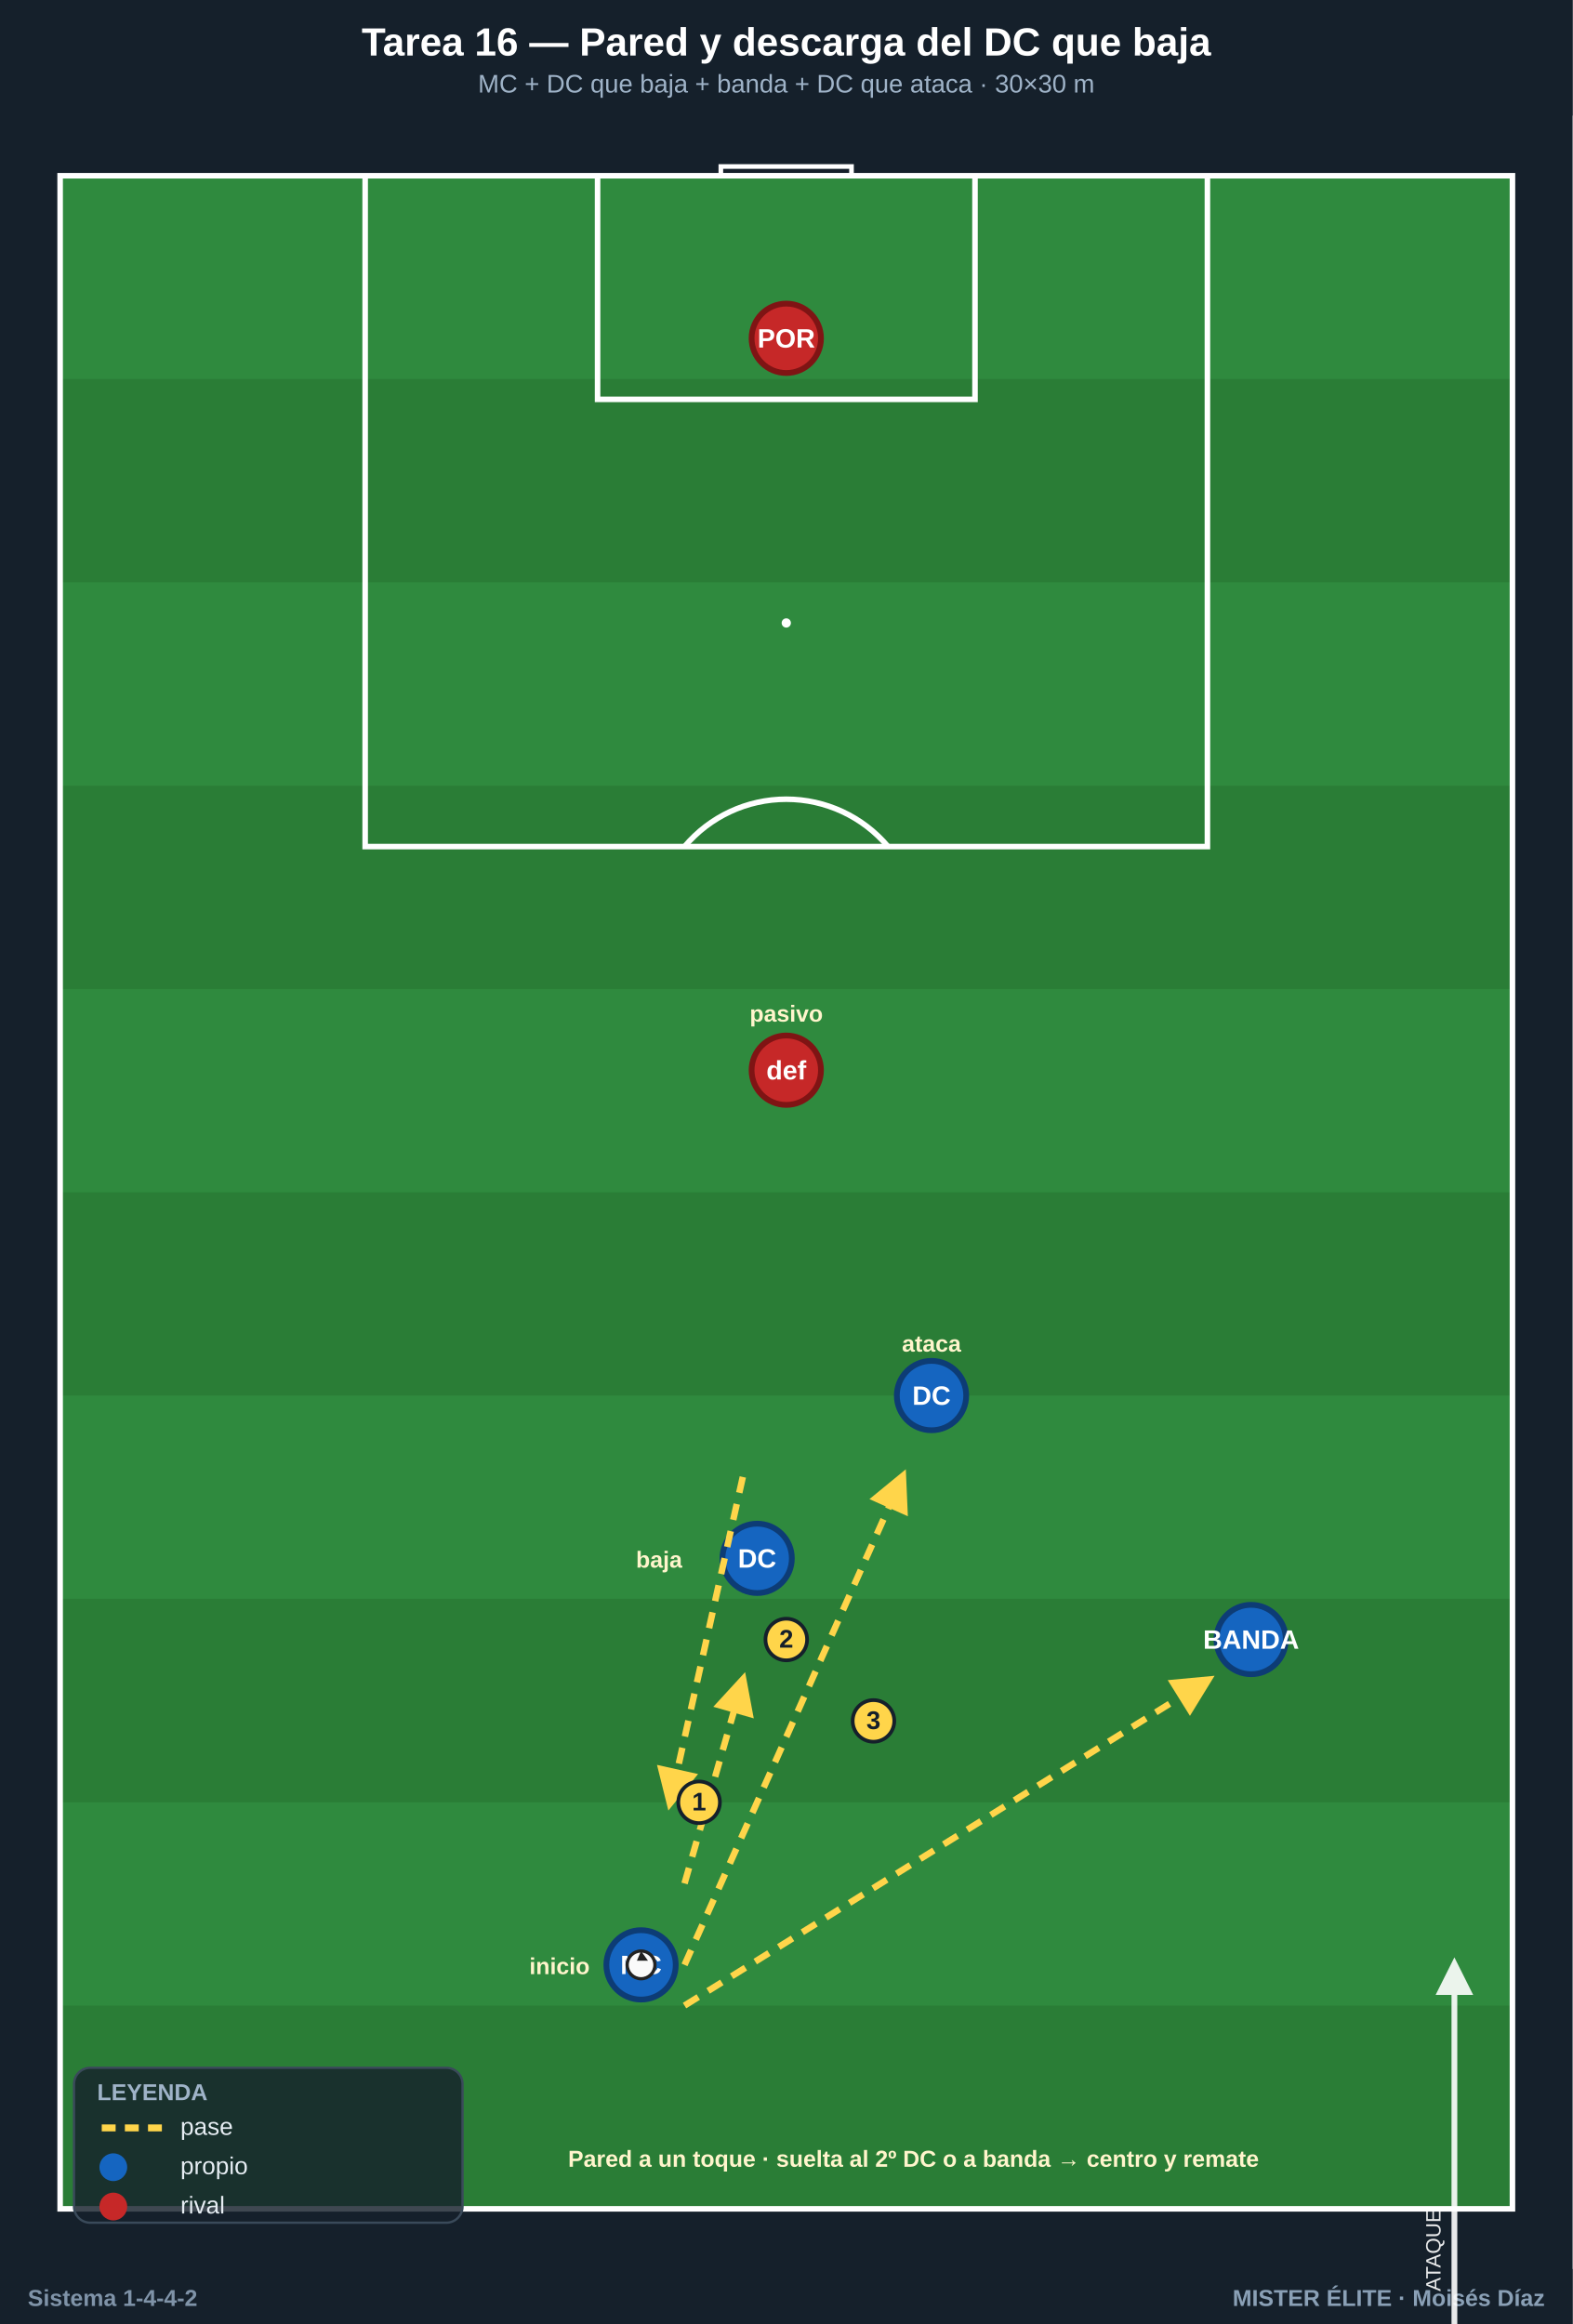
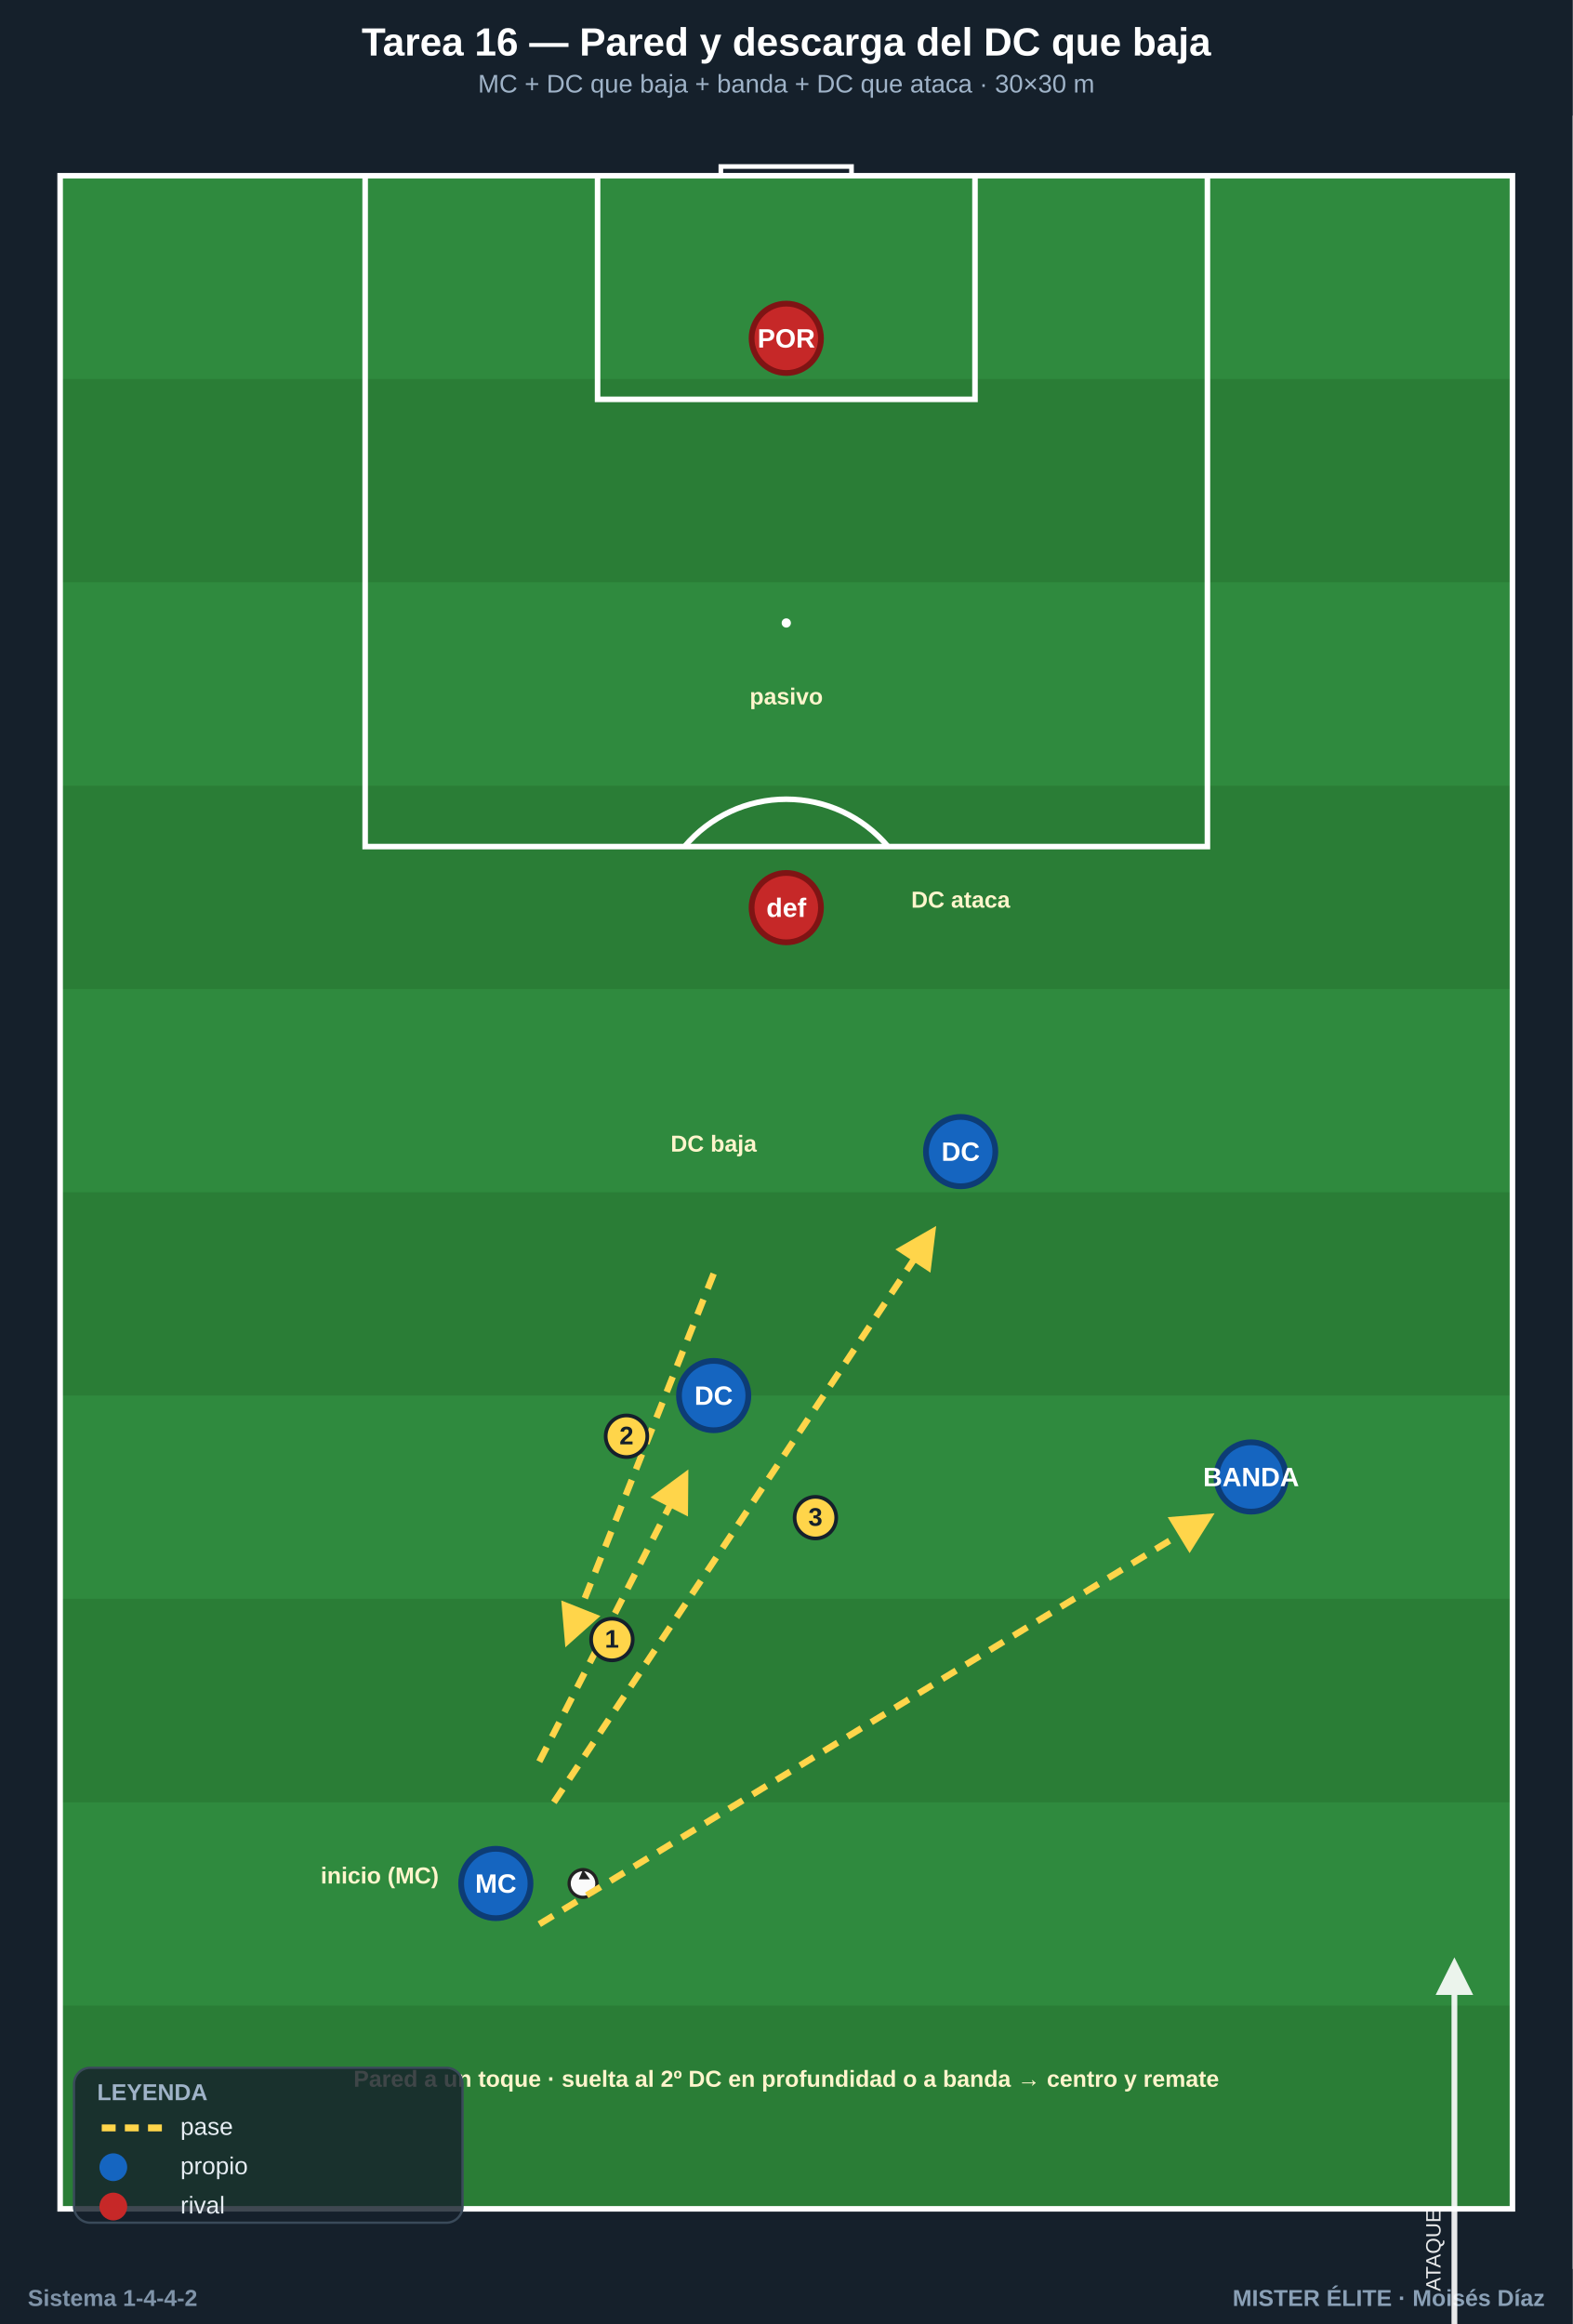
<svg xmlns="http://www.w3.org/2000/svg" viewBox="0 0 680 1005" width="680" height="1005" font-family="Segoe UI,Arial,sans-serif">
  <defs>
    <linearGradient id="sky" x1="0" y1="0" x2="0" y2="1">
      <stop offset="0" stop-color="#2f8a3e" />
      <stop offset="1" stop-color="#2b8139" />
    </linearGradient>
    <marker id="ah_pass" viewBox="0 0 10 10" refX="8" refY="5" markerWidth="6.5" markerHeight="6.5" orient="auto-start-reverse">
      <path d="M0,0 L10,5 L0,10 z" fill="#ffd54a" />
    </marker>
    <marker id="ah_run" viewBox="0 0 10 10" refX="8" refY="5" markerWidth="6.5" markerHeight="6.5" orient="auto-start-reverse">
      <path d="M0,0 L10,5 L0,10 z" fill="#ffffff" />
    </marker>
    <marker id="ah_drive" viewBox="0 0 10 10" refX="8" refY="5" markerWidth="6.5" markerHeight="6.5" orient="auto-start-reverse">
      <path d="M0,0 L10,5 L0,10 z" fill="#7ee0ff" />
    </marker>
    <marker id="ah_white" viewBox="0 0 10 10" refX="8" refY="5" markerWidth="6.5" markerHeight="6.5" orient="auto-start-reverse">
      <path d="M0,0 L10,5 L0,10 z" fill="#ffffff" />
    </marker>
  </defs>
  <rect x="0.0" y="0.0" width="680.0" height="1005.2" fill="#15202b" />
  <rect x="26.0" y="76.0" width="628.0" height="88.4" fill="#2f8a3e" />
  <rect x="26.0" y="163.9" width="628.0" height="88.4" fill="#2a7d36" />
  <rect x="26.0" y="251.8" width="628.0" height="88.4" fill="#2f8a3e" />
  <rect x="26.0" y="339.8" width="628.0" height="88.4" fill="#2a7d36" />
  <rect x="26.0" y="427.7" width="628.0" height="88.4" fill="#2f8a3e" />
  <rect x="26.0" y="515.6" width="628.0" height="88.4" fill="#2a7d36" />
  <rect x="26.0" y="603.5" width="628.0" height="88.4" fill="#2f8a3e" />
  <rect x="26.0" y="691.4" width="628.0" height="88.4" fill="#2a7d36" />
  <rect x="26.0" y="779.4" width="628.0" height="88.4" fill="#2f8a3e" />
  <rect x="26.0" y="867.3" width="628.0" height="88.4" fill="#2a7d36" />
  <rect x="26.0" y="76.0" width="628.0" height="879.2" fill="none" stroke="#ffffff" stroke-width="2.4" />
  <path d="M157.9,76.0 L157.9,366.1 L522.1,366.1 L522.1,76.0" fill="none" stroke="#ffffff" stroke-width="2.4" />
  <path d="M258.4,76.0 L258.4,172.7 L421.6,172.7 L421.6,76.0" fill="none" stroke="#ffffff" stroke-width="2.4" />
  <circle cx="340.0" cy="269.4" r="2.0" fill="#ffffff" />
  <rect x="311.7" y="72.0" width="56.5" height="4" fill="none" stroke="#ffffff" stroke-width="2" />
  <path d="M296.0,366.1 A57.5,57.5 0 0 1 384.0,366.1" fill="none" stroke="#ffffff" stroke-width="2.4" />
  <rect x="0.0" y="0.0" width="680.0" height="50.0" fill="#15202b" />
  <text x="340.0" y="24.0" font-family="Segoe UI,Arial,sans-serif" font-size="17" font-weight="800" fill="#ffffff" text-anchor="middle">Tarea 16 — Pared y descarga del DC que baja</text>
  <text x="340.0" y="40.0" font-family="Segoe UI,Arial,sans-serif" font-size="11" font-weight="500" fill="#9fb3c8" text-anchor="middle">MC + DC que baja + banda + DC que ataca · 30×30 m</text>
  <rect x="0.0" y="981.2" width="680.0" height="24.0" fill="#15202b" />
  <text x="668.0" y="997.2" font-family="Segoe UI,Arial,sans-serif" font-size="10" font-weight="700" fill="#8aa0b6" text-anchor="end">MISTER ÉLITE · Moisés Díaz</text>
  <text x="12.0" y="997.2" font-family="Segoe UI,Arial,sans-serif" font-size="10" font-weight="600" fill="#7f93a8" text-anchor="start">Sistema 1-4-4-2</text>
  <g opacity="0.9">
    <line x1="628.9" y1="1060.7" x2="628.9" y2="849.7" stroke="#ffffff" stroke-width="2.5" marker-end="url(#ah_white)" />
    <text x="622.9" y="955.2" font-family="Segoe UI,Arial" font-size="9" fill="#ffffff" text-anchor="end" transform="rotate(-90 622.9 955.2)">ATAQUE</text>
  </g>
  <g>
    <circle cx="340.0" cy="146.3" r="15" fill="#c62828" stroke="#7f1414" stroke-width="2.5" />
    <text x="340.0" y="150.3" font-family="Segoe UI,Arial" font-size="11.5" font-weight="800" fill="#fff" text-anchor="middle">POR</text>
  </g>
  <g>
-     <circle cx="340.0" cy="462.8" r="15" fill="#c62828" stroke="#7f1414" stroke-width="2.5" />
-     <text x="340.0" y="466.8" font-family="Segoe UI,Arial" font-size="11.5" font-weight="800" fill="#fff" text-anchor="middle">def</text>
+     <circle cx="340.0" cy="392.5" r="15" fill="#c62828" stroke="#7f1414" stroke-width="2.5" />
+     <text x="340.0" y="396.5" font-family="Segoe UI,Arial" font-size="11.5" font-weight="800" fill="#fff" text-anchor="middle">def</text>
  </g>
-   <text x="340.0" y="441.8" font-family="Segoe UI,Arial,sans-serif" font-size="10" font-weight="600" fill="#fff5cc" text-anchor="middle">pasivo</text>
+   <text x="340.0" y="304.6" font-family="Segoe UI,Arial,sans-serif" font-size="10" font-weight="600" fill="#fff5cc" text-anchor="middle">pasivo</text>
  <g>
-     <circle cx="277.2" cy="849.7" r="15" fill="#1565c0" stroke="#0d3c75" stroke-width="2.5" />
-     <text x="277.2" y="853.7" font-family="Segoe UI,Arial" font-size="11.5" font-weight="800" fill="#fff" text-anchor="middle">MC</text>
+     <circle cx="214.4" cy="814.5" r="15" fill="#1565c0" stroke="#0d3c75" stroke-width="2.5" />
+     <text x="214.4" y="818.5" font-family="Segoe UI,Arial" font-size="11.5" font-weight="800" fill="#fff" text-anchor="middle">MC</text>
  </g>
-   <text x="255.0" y="853.7" font-family="Segoe UI,Arial,sans-serif" font-size="10" font-weight="600" fill="#fff5cc" text-anchor="end">inicio</text>
-   <circle cx="277.2" cy="849.7" r="6.0" fill="#fafafa" stroke="#222" stroke-width="1.4" />
-   <path d="M277.2,843.7 l3.0,4.2 l-4.8,0 z" fill="#222" />
+   <text x="164.2" y="814.5" font-family="Segoe UI,Arial,sans-serif" font-size="10" font-weight="600" fill="#fff5cc" text-anchor="middle">inicio (MC)</text>
+   <circle cx="252.1" cy="814.5" r="6.0" fill="#fafafa" stroke="#222" stroke-width="1.4" />
+   <path d="M252.1,808.5 l3.0,4.2 l-4.8,0 z" fill="#222" />
  <g>
-     <circle cx="327.4" cy="673.9" r="15" fill="#1565c0" stroke="#0d3c75" stroke-width="2.5" />
-     <text x="327.4" y="677.9" font-family="Segoe UI,Arial" font-size="11.5" font-weight="800" fill="#fff" text-anchor="middle">DC</text>
+     <circle cx="308.6" cy="603.5" r="15" fill="#1565c0" stroke="#0d3c75" stroke-width="2.5" />
+     <text x="308.6" y="607.5" font-family="Segoe UI,Arial" font-size="11.5" font-weight="800" fill="#fff" text-anchor="middle">DC</text>
  </g>
-   <text x="295.0" y="677.9" font-family="Segoe UI,Arial,sans-serif" font-size="10" font-weight="600" fill="#fff5cc" text-anchor="end">baja</text>
+   <text x="308.6" y="498.0" font-family="Segoe UI,Arial,sans-serif" font-size="10" font-weight="600" fill="#fff5cc" text-anchor="middle">DC baja</text>
  <g>
-     <circle cx="402.8" cy="603.5" r="15" fill="#1565c0" stroke="#0d3c75" stroke-width="2.5" />
-     <text x="402.8" y="607.5" font-family="Segoe UI,Arial" font-size="11.5" font-weight="800" fill="#fff" text-anchor="middle">DC</text>
+     <circle cx="415.4" cy="498.0" r="15" fill="#1565c0" stroke="#0d3c75" stroke-width="2.5" />
+     <text x="415.4" y="502.0" font-family="Segoe UI,Arial" font-size="11.5" font-weight="800" fill="#fff" text-anchor="middle">DC</text>
  </g>
-   <text x="402.8" y="584.5" font-family="Segoe UI,Arial,sans-serif" font-size="10" font-weight="600" fill="#fff5cc" text-anchor="middle">ataca</text>
+   <text x="415.4" y="392.5" font-family="Segoe UI,Arial,sans-serif" font-size="10" font-weight="600" fill="#fff5cc" text-anchor="middle">DC ataca</text>
  <g>
-     <circle cx="541.0" cy="709.0" r="15" fill="#1565c0" stroke="#0d3c75" stroke-width="2.5" />
-     <text x="541.0" y="713.0" font-family="Segoe UI,Arial" font-size="11.5" font-weight="800" fill="#fff" text-anchor="middle">BANDA</text>
+     <circle cx="541.0" cy="638.7" r="15" fill="#1565c0" stroke="#0d3c75" stroke-width="2.5" />
+     <text x="541.0" y="642.7" font-family="Segoe UI,Arial" font-size="11.5" font-weight="800" fill="#fff" text-anchor="middle">BANDA</text>
  </g>
-   <line x1="296.0" y1="814.5" x2="321.2" y2="726.6" stroke="#ffd54a" stroke-width="2.8" stroke-dasharray="7 5" marker-end="url(#ah_pass)" />
-   <line x1="321.2" y1="638.7" x2="289.8" y2="779.4" stroke="#ffd54a" stroke-width="2.8" stroke-dasharray="7 5" marker-end="url(#ah_pass)" />
-   <line x1="296.0" y1="849.7" x2="390.2" y2="638.7" stroke="#ffd54a" stroke-width="2.8" stroke-dasharray="7 5" marker-end="url(#ah_pass)" />
-   <line x1="296.0" y1="867.3" x2="522.1" y2="726.6" stroke="#ffd54a" stroke-width="2.8" stroke-dasharray="7 5" marker-end="url(#ah_pass)" />
+   <line x1="233.2" y1="761.8" x2="296.0" y2="638.7" stroke="#ffd54a" stroke-width="2.8" stroke-dasharray="7 5" marker-end="url(#ah_pass)" />
+   <line x1="308.6" y1="550.8" x2="245.8" y2="709.0" stroke="#ffd54a" stroke-width="2.8" stroke-dasharray="7 5" marker-end="url(#ah_pass)" />
+   <line x1="239.5" y1="779.4" x2="402.8" y2="533.2" stroke="#ffd54a" stroke-width="2.8" stroke-dasharray="7 5" marker-end="url(#ah_pass)" />
+   <line x1="233.2" y1="832.1" x2="522.1" y2="656.3" stroke="#ffd54a" stroke-width="2.8" stroke-dasharray="7 5" marker-end="url(#ah_pass)" />
  <g>
-     <circle cx="302.3" cy="779.4" r="9" fill="#ffd54a" stroke="#15202b" stroke-width="1.6" />
-     <text x="302.3" y="782.9" font-family="Segoe UI,Arial" font-size="11" font-weight="800" fill="#15202b" text-anchor="middle">1</text>
+     <circle cx="264.6" cy="709.0" r="9" fill="#ffd54a" stroke="#15202b" stroke-width="1.6" />
+     <text x="264.6" y="712.5" font-family="Segoe UI,Arial" font-size="11" font-weight="800" fill="#15202b" text-anchor="middle">1</text>
  </g>
  <g>
-     <circle cx="340.0" cy="709.0" r="9" fill="#ffd54a" stroke="#15202b" stroke-width="1.6" />
-     <text x="340.0" y="712.5" font-family="Segoe UI,Arial" font-size="11" font-weight="800" fill="#15202b" text-anchor="middle">2</text>
+     <circle cx="270.9" cy="621.1" r="9" fill="#ffd54a" stroke="#15202b" stroke-width="1.6" />
+     <text x="270.9" y="624.6" font-family="Segoe UI,Arial" font-size="11" font-weight="800" fill="#15202b" text-anchor="middle">2</text>
  </g>
  <g>
-     <circle cx="377.7" cy="744.2" r="9" fill="#ffd54a" stroke="#15202b" stroke-width="1.6" />
-     <text x="377.7" y="747.7" font-family="Segoe UI,Arial" font-size="11" font-weight="800" fill="#15202b" text-anchor="middle">3</text>
+     <circle cx="352.6" cy="656.3" r="9" fill="#ffd54a" stroke="#15202b" stroke-width="1.6" />
+     <text x="352.6" y="659.8" font-family="Segoe UI,Arial" font-size="11" font-weight="800" fill="#15202b" text-anchor="middle">3</text>
  </g>
-   <text x="395.0" y="937.0" font-family="Segoe UI,Arial,sans-serif" font-size="10" font-weight="600" fill="#fff5cc" text-anchor="middle">Pared a un toque · suelta al 2º DC o a banda → centro y remate</text>
+   <text x="340.0" y="902.4" font-family="Segoe UI,Arial,sans-serif" font-size="10" font-weight="600" fill="#fff5cc" text-anchor="middle">Pared a un toque · suelta al 2º DC en profundidad o a banda → centro y remate</text>
  <g>
    <rect x="32" y="894.2" width="168" height="67" rx="7" fill="#15202b" fill-opacity="0.82" stroke="#3a4a5a" stroke-width="1" />
    <text x="42" y="908.2" font-family="Segoe UI,Arial" font-size="10" font-weight="800" fill="#9fb3c8">LEYENDA</text>
    <line x1="44" y1="920.2" x2="70" y2="920.2" stroke="#ffd54a" stroke-width="3" stroke-dasharray="6 4" />
    <text x="78" y="923.2" font-family="Segoe UI,Arial" font-size="10.5" fill="#e6edf3">pase</text>
    <circle cx="49" cy="937.2" r="6" fill="#1565c0" />
    <text x="78" y="940.2" font-family="Segoe UI,Arial" font-size="10.5" fill="#e6edf3">propio</text>
    <circle cx="49" cy="954.2" r="6" fill="#c62828" />
    <text x="78" y="957.2" font-family="Segoe UI,Arial" font-size="10.5" fill="#e6edf3">rival</text>
  </g>
</svg>
